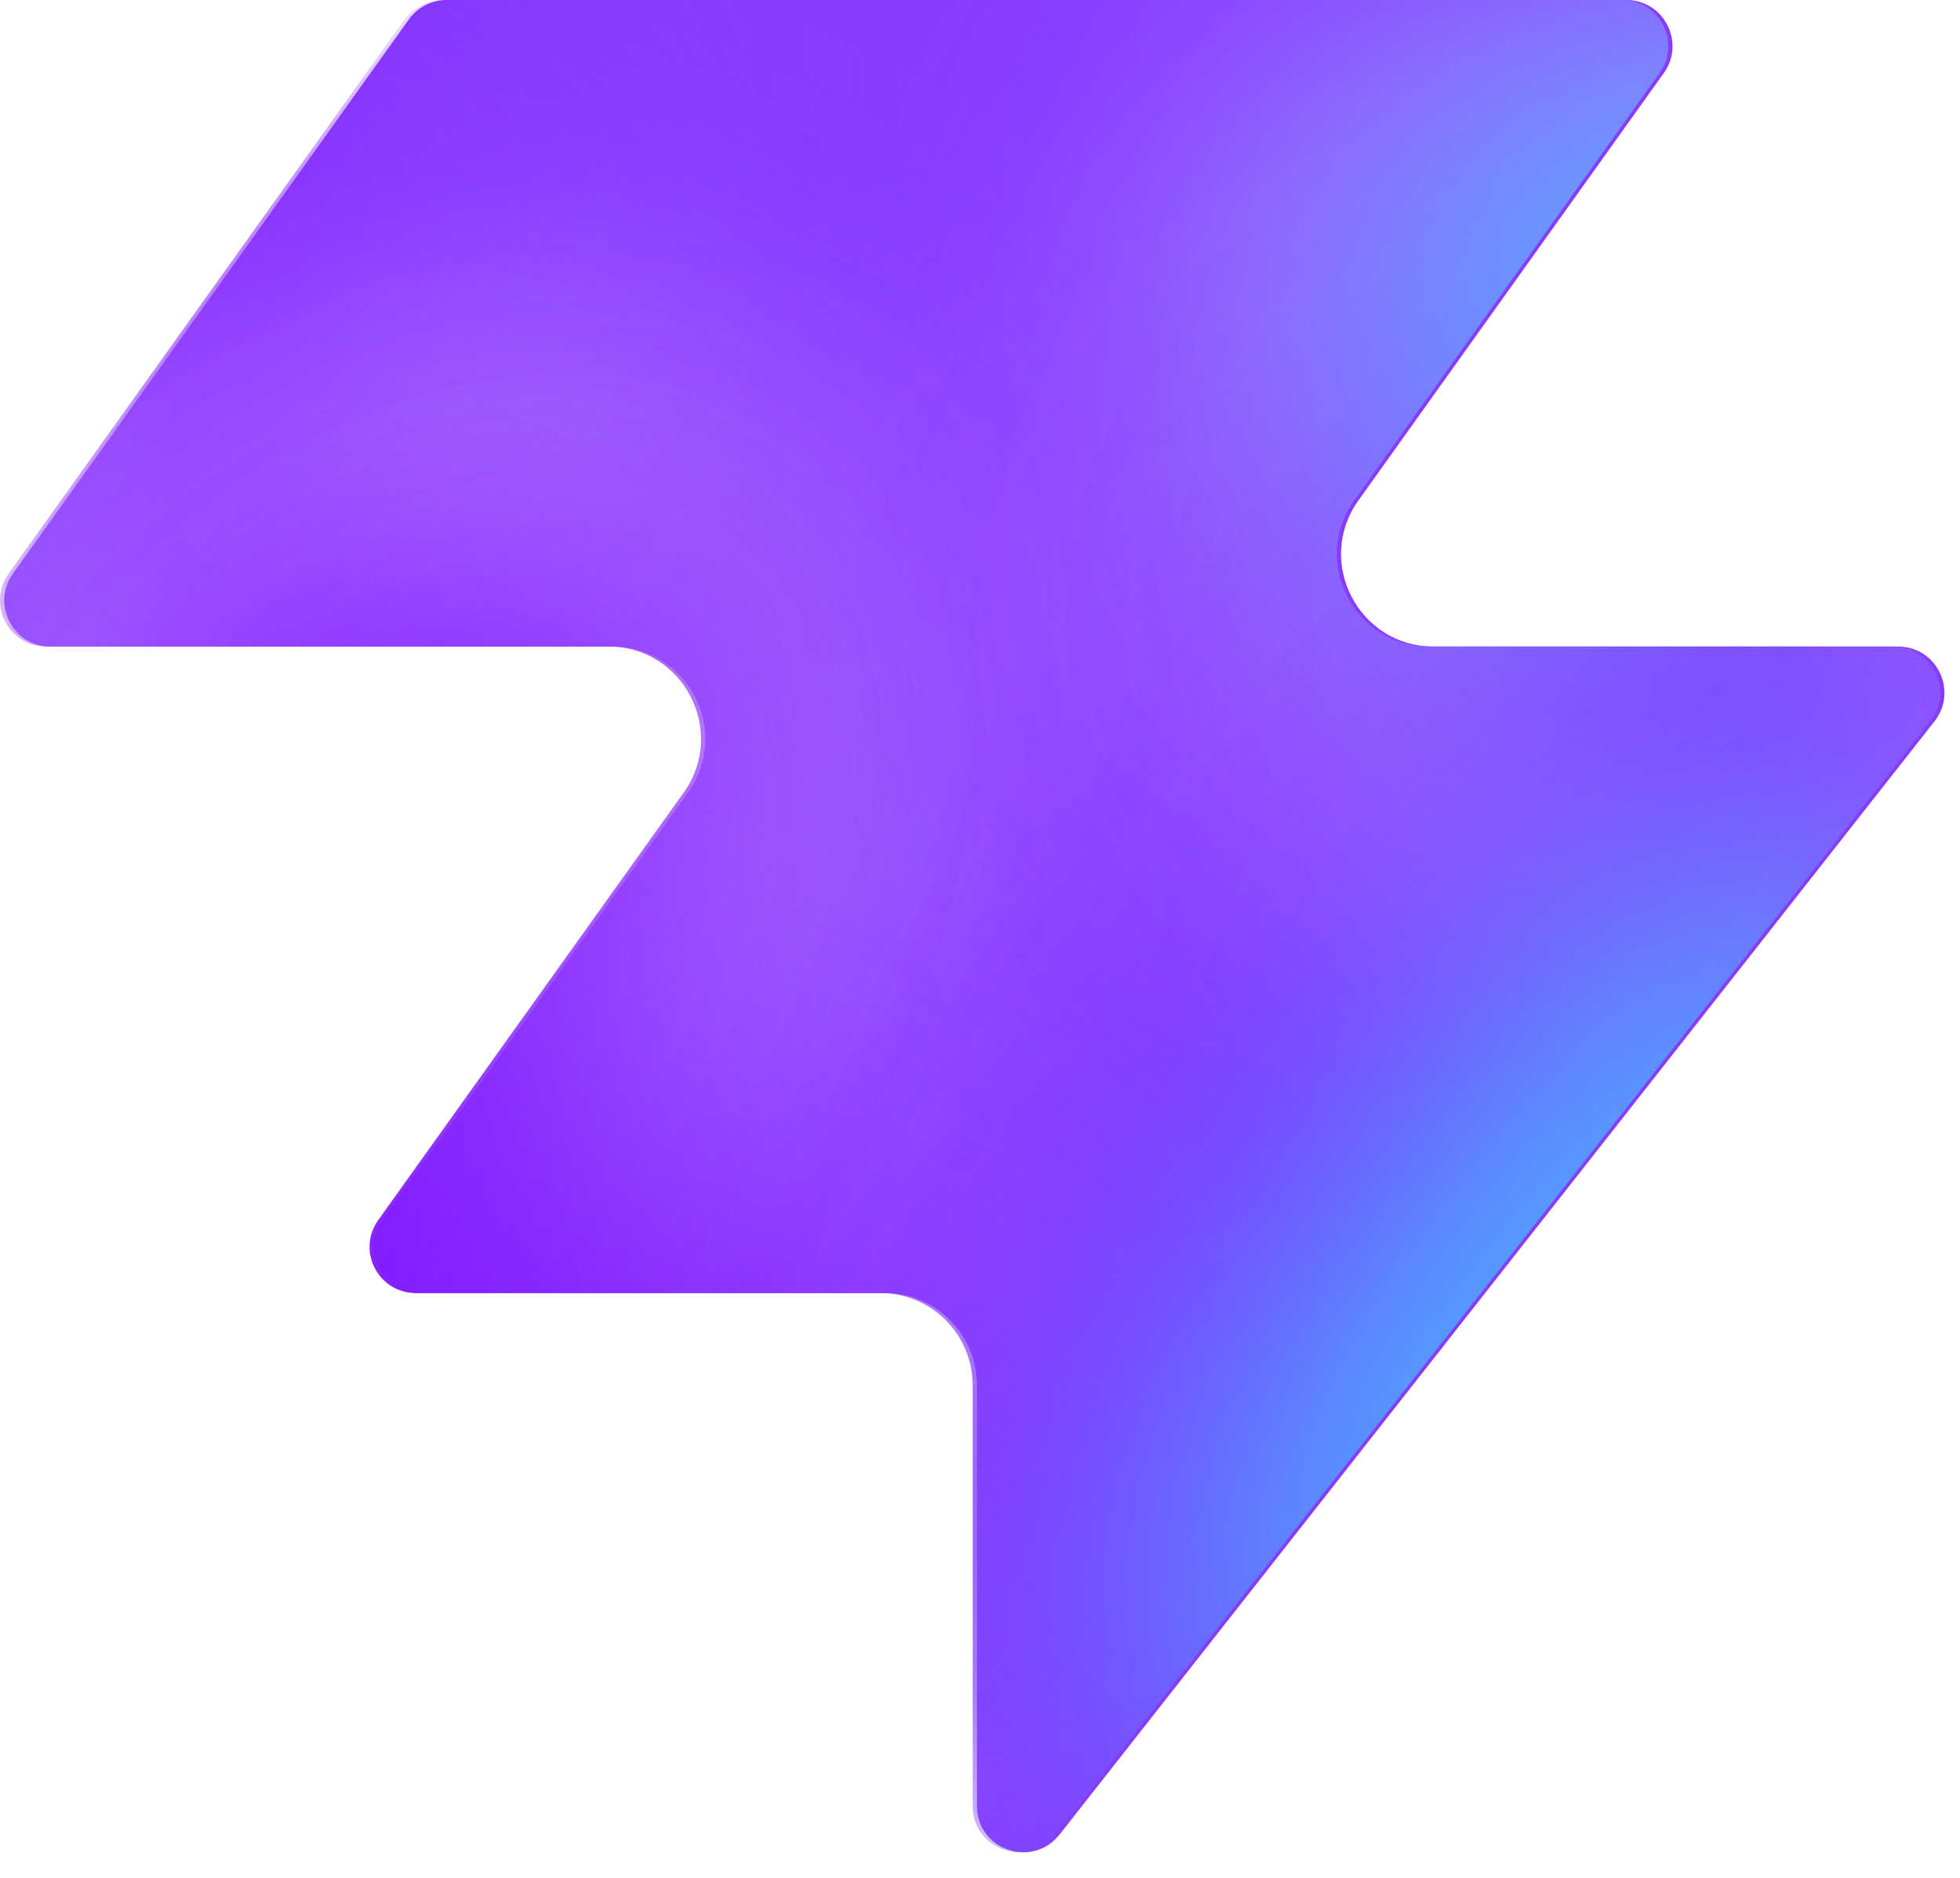
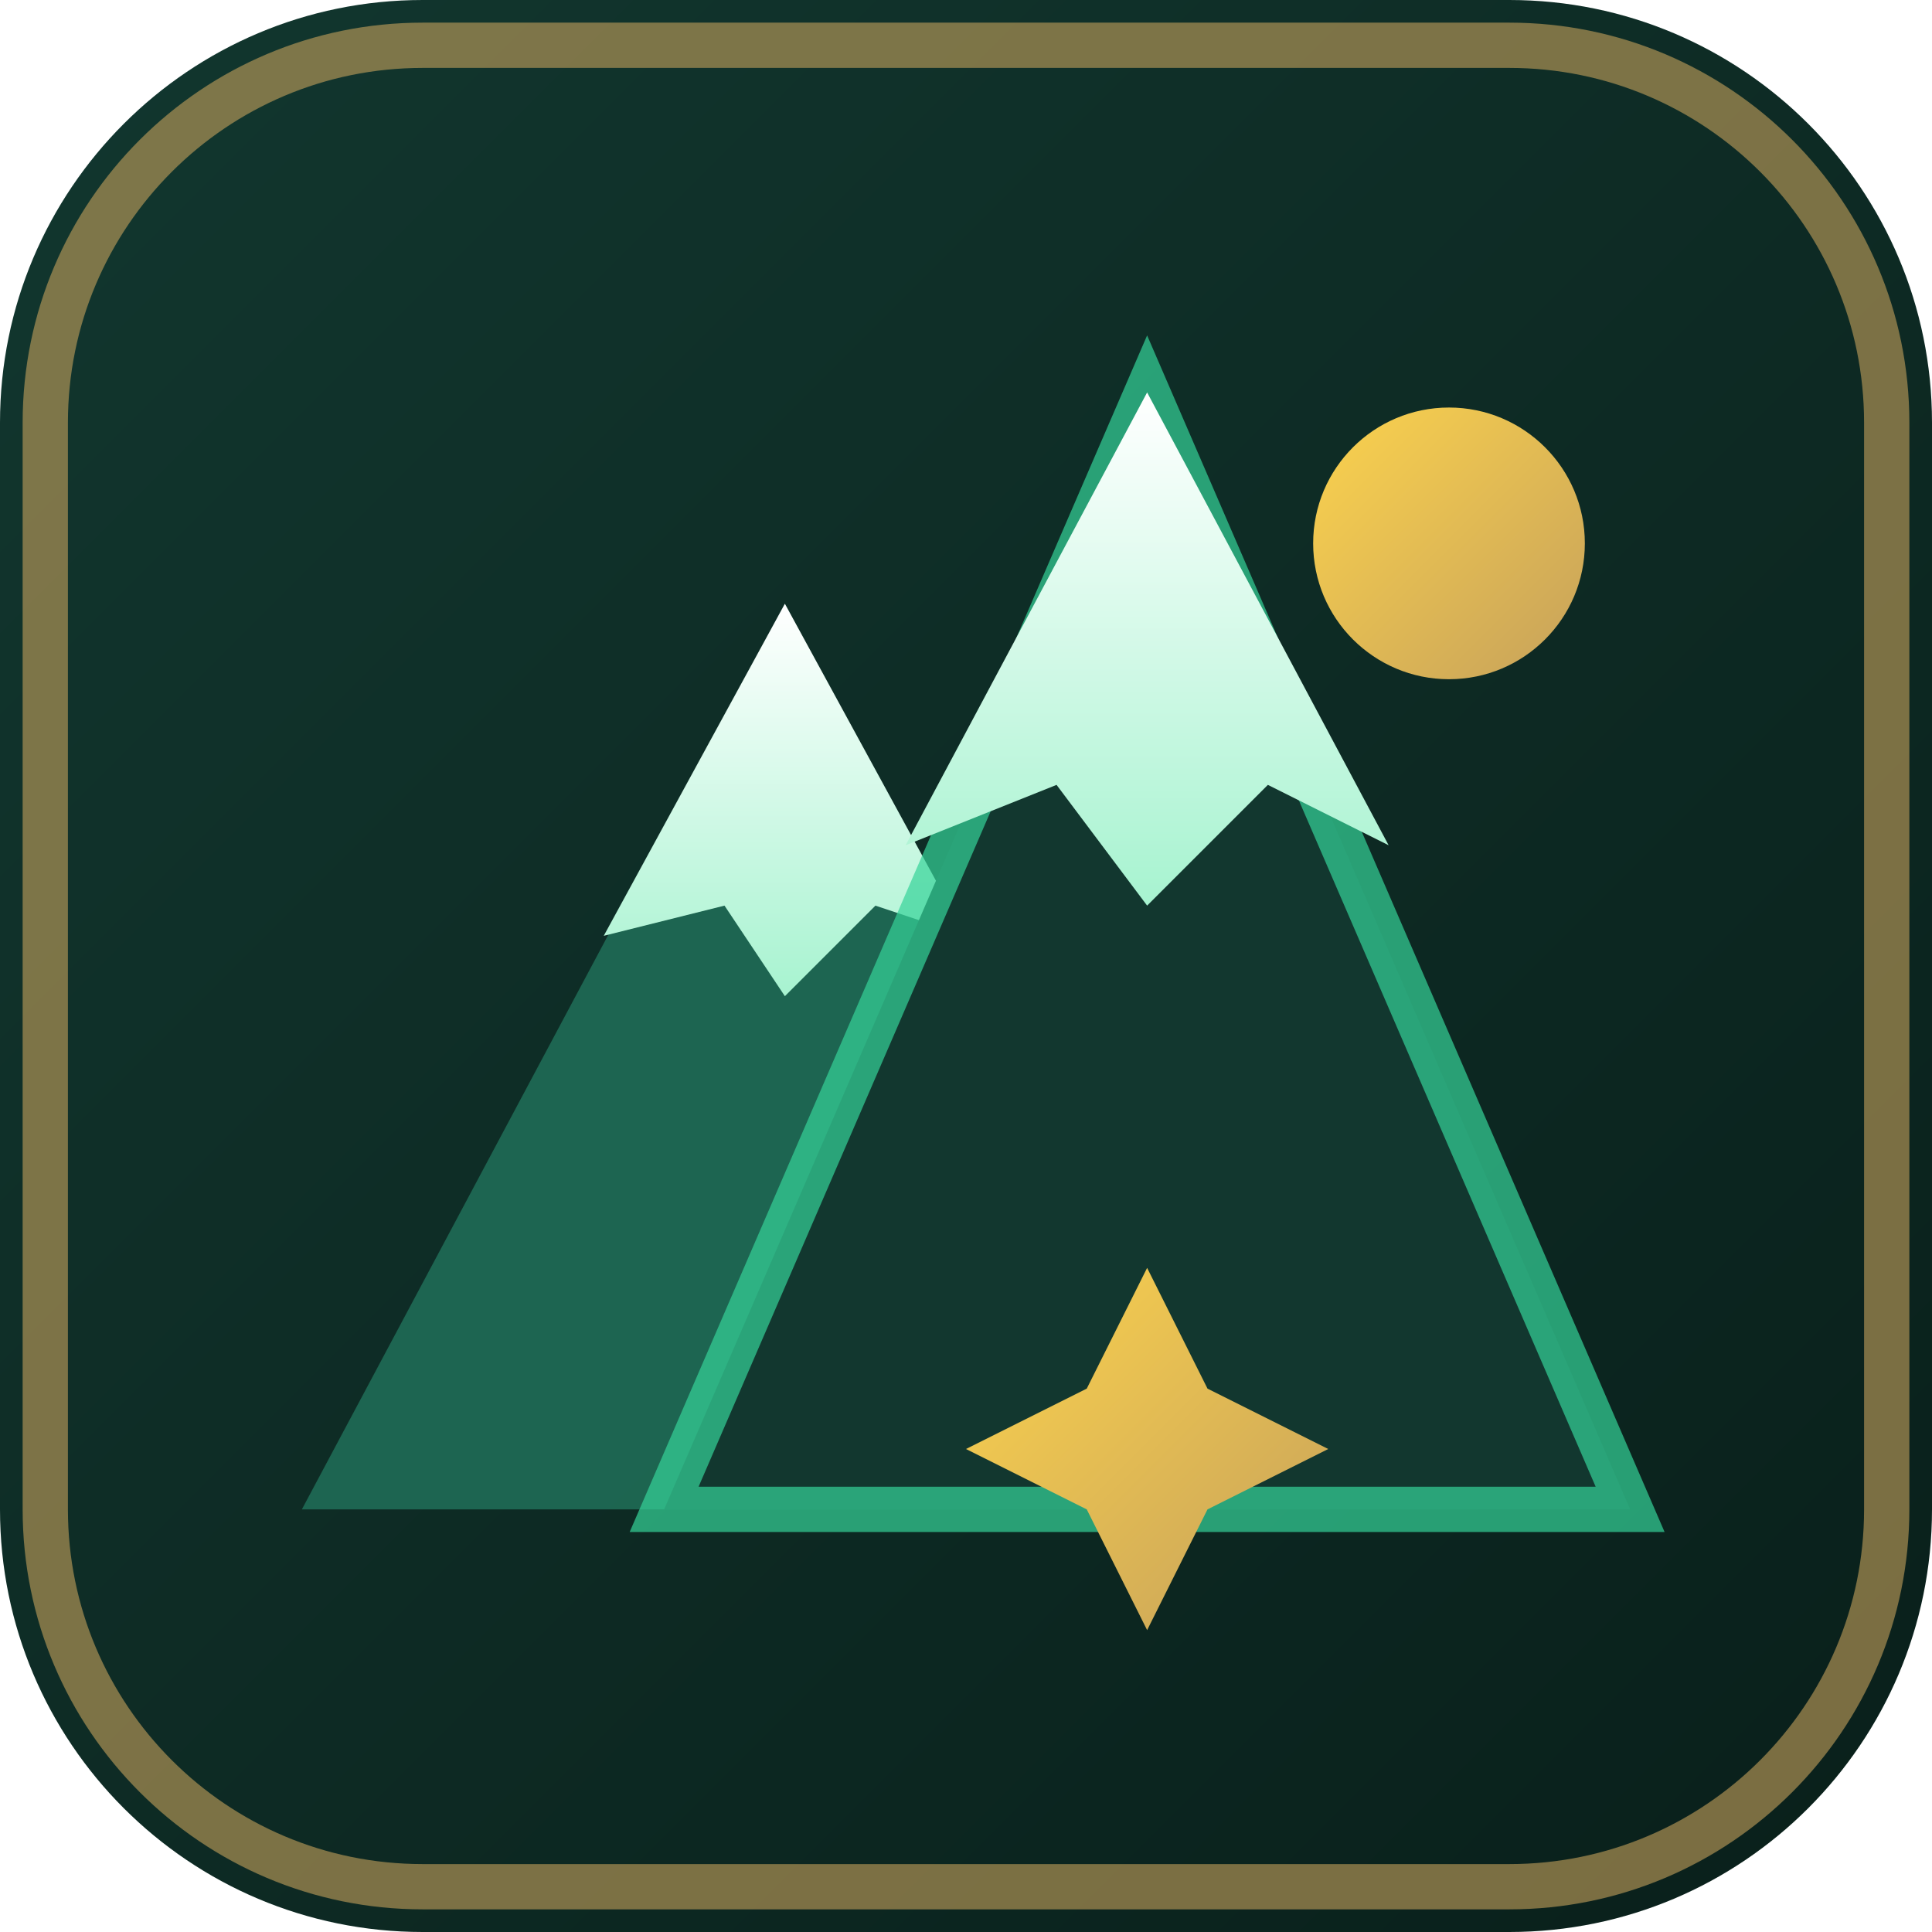
- <svg xmlns="http://www.w3.org/2000/svg" width="48" height="46" fill="none" viewBox="0 0 48 46">
-   <path fill="#863bff" d="M25.946 44.938c-.664.845-2.021.375-2.021-.698V33.937a2.26 2.26 0 0 0-2.262-2.262H10.287c-.92 0-1.456-1.04-.92-1.788l7.48-10.471c1.07-1.497 0-3.578-1.842-3.578H1.237c-.92 0-1.456-1.04-.92-1.788L10.013.474c.214-.297.556-.474.92-.474h28.894c.92 0 1.456 1.04.92 1.788l-7.48 10.471c-1.07 1.498 0 3.579 1.842 3.579h11.377c.943 0 1.473 1.088.89 1.83L25.947 44.94z" style="fill:#863bff;fill:color(display-p3 .525 .23 1);fill-opacity:1" />
-   <mask id="a" width="48" height="46" x="0" y="0" maskUnits="userSpaceOnUse" style="mask-type:alpha">
-     <path fill="#000" d="M25.842 44.938c-.664.844-2.021.375-2.021-.698V33.937a2.26 2.26 0 0 0-2.262-2.262H10.183c-.92 0-1.456-1.04-.92-1.788l7.48-10.471c1.07-1.498 0-3.579-1.842-3.579H1.133c-.92 0-1.456-1.04-.92-1.787L9.91.473c.214-.297.556-.474.92-.474h28.894c.92 0 1.456 1.04.92 1.788l-7.48 10.471c-1.07 1.498 0 3.578 1.842 3.578h11.377c.943 0 1.473 1.088.89 1.832L25.843 44.94z" style="fill:#000;fill-opacity:1" />
-   </mask>
-   <g mask="url(#a)">
-     <g filter="url(#b)">
-       <ellipse cx="5.508" cy="14.704" fill="#ede6ff" rx="5.508" ry="14.704" style="fill:#ede6ff;fill:color(display-p3 .927 .903 1);fill-opacity:1" transform="matrix(.00324 1 1 -.00324 -4.47 31.516)" />
-     </g>
-     <g filter="url(#c)">
-       <ellipse cx="10.399" cy="29.851" fill="#ede6ff" rx="10.399" ry="29.851" style="fill:#ede6ff;fill:color(display-p3 .927 .903 1);fill-opacity:1" transform="matrix(.00324 1 1 -.00324 -39.328 7.883)" />
-     </g>
-     <g filter="url(#d)">
-       <ellipse cx="5.508" cy="30.487" fill="#7e14ff" rx="5.508" ry="30.487" style="fill:#7e14ff;fill:color(display-p3 .492 .077 1);fill-opacity:1" transform="rotate(89.814 -25.913 -14.639)scale(1 -1)" />
-     </g>
-     <g filter="url(#e)">
-       <ellipse cx="5.508" cy="30.599" fill="#7e14ff" rx="5.508" ry="30.599" style="fill:#7e14ff;fill:color(display-p3 .492 .077 1);fill-opacity:1" transform="rotate(89.814 -32.644 -3.334)scale(1 -1)" />
-     </g>
-     <g filter="url(#f)">
-       <ellipse cx="5.508" cy="30.599" fill="#7e14ff" rx="5.508" ry="30.599" style="fill:#7e14ff;fill:color(display-p3 .492 .077 1);fill-opacity:1" transform="matrix(.00324 1 1 -.00324 -34.34 30.47)" />
-     </g>
-     <g filter="url(#g)">
-       <ellipse cx="14.072" cy="22.078" fill="#ede6ff" rx="14.072" ry="22.078" style="fill:#ede6ff;fill:color(display-p3 .927 .903 1);fill-opacity:1" transform="rotate(93.35 24.506 48.493)scale(-1 1)" />
-     </g>
-     <g filter="url(#h)">
-       <ellipse cx="3.47" cy="21.501" fill="#7e14ff" rx="3.47" ry="21.501" style="fill:#7e14ff;fill:color(display-p3 .492 .077 1);fill-opacity:1" transform="rotate(89.009 28.708 47.59)scale(-1 1)" />
-     </g>
-     <g filter="url(#i)">
-       <ellipse cx="3.47" cy="21.501" fill="#7e14ff" rx="3.47" ry="21.501" style="fill:#7e14ff;fill:color(display-p3 .492 .077 1);fill-opacity:1" transform="rotate(89.009 28.708 47.59)scale(-1 1)" />
-     </g>
-     <g filter="url(#j)">
-       <ellipse cx=".387" cy="8.972" fill="#7e14ff" rx="4.407" ry="29.108" style="fill:#7e14ff;fill:color(display-p3 .492 .077 1);fill-opacity:1" transform="rotate(39.51 .387 8.972)" />
-     </g>
-     <g filter="url(#k)">
-       <ellipse cx="47.523" cy="-6.092" fill="#7e14ff" rx="4.407" ry="29.108" style="fill:#7e14ff;fill:color(display-p3 .492 .077 1);fill-opacity:1" transform="rotate(37.892 47.523 -6.092)" />
-     </g>
-     <g filter="url(#l)">
-       <ellipse cx="41.412" cy="6.333" fill="#47bfff" rx="5.971" ry="9.665" style="fill:#47bfff;fill:color(display-p3 .28 .748 1);fill-opacity:1" transform="rotate(37.892 41.412 6.333)" />
-     </g>
-     <g filter="url(#m)">
-       <ellipse cx="-1.879" cy="38.332" fill="#7e14ff" rx="4.407" ry="29.108" style="fill:#7e14ff;fill:color(display-p3 .492 .077 1);fill-opacity:1" transform="rotate(37.892 -1.88 38.332)" />
-     </g>
-     <g filter="url(#n)">
-       <ellipse cx="-1.879" cy="38.332" fill="#7e14ff" rx="4.407" ry="29.108" style="fill:#7e14ff;fill:color(display-p3 .492 .077 1);fill-opacity:1" transform="rotate(37.892 -1.88 38.332)" />
-     </g>
-     <g filter="url(#o)">
-       <ellipse cx="35.651" cy="29.907" fill="#7e14ff" rx="4.407" ry="29.108" style="fill:#7e14ff;fill:color(display-p3 .492 .077 1);fill-opacity:1" transform="rotate(37.892 35.651 29.907)" />
-     </g>
-     <g filter="url(#p)">
-       <ellipse cx="38.418" cy="32.4" fill="#47bfff" rx="5.971" ry="15.297" style="fill:#47bfff;fill:color(display-p3 .28 .748 1);fill-opacity:1" transform="rotate(37.892 38.418 32.4)" />
-     </g>
-   </g>
+ <svg xmlns="http://www.w3.org/2000/svg" viewBox="0 0 64 64" width="64" height="64">
  <defs>
-     <filter id="b" width="60.045" height="41.654" x="-19.77" y="16.149" color-interpolation-filters="sRGB" filterUnits="userSpaceOnUse">
-       <feFlood flood-opacity="0" result="BackgroundImageFix" />
-       <feBlend in="SourceGraphic" in2="BackgroundImageFix" result="shape" />
-       <feGaussianBlur result="effect1_foregroundBlur_2002_17158" stdDeviation="7.659" />
-     </filter>
-     <filter id="c" width="90.34" height="51.437" x="-54.613" y="-7.533" color-interpolation-filters="sRGB" filterUnits="userSpaceOnUse">
-       <feFlood flood-opacity="0" result="BackgroundImageFix" />
-       <feBlend in="SourceGraphic" in2="BackgroundImageFix" result="shape" />
-       <feGaussianBlur result="effect1_foregroundBlur_2002_17158" stdDeviation="7.659" />
-     </filter>
-     <filter id="d" width="79.355" height="29.4" x="-49.64" y="2.03" color-interpolation-filters="sRGB" filterUnits="userSpaceOnUse">
-       <feFlood flood-opacity="0" result="BackgroundImageFix" />
-       <feBlend in="SourceGraphic" in2="BackgroundImageFix" result="shape" />
-       <feGaussianBlur result="effect1_foregroundBlur_2002_17158" stdDeviation="4.596" />
-     </filter>
-     <filter id="e" width="79.579" height="29.4" x="-45.045" y="20.029" color-interpolation-filters="sRGB" filterUnits="userSpaceOnUse">
-       <feFlood flood-opacity="0" result="BackgroundImageFix" />
-       <feBlend in="SourceGraphic" in2="BackgroundImageFix" result="shape" />
-       <feGaussianBlur result="effect1_foregroundBlur_2002_17158" stdDeviation="4.596" />
-     </filter>
-     <filter id="f" width="79.579" height="29.4" x="-43.513" y="21.178" color-interpolation-filters="sRGB" filterUnits="userSpaceOnUse">
-       <feFlood flood-opacity="0" result="BackgroundImageFix" />
-       <feBlend in="SourceGraphic" in2="BackgroundImageFix" result="shape" />
-       <feGaussianBlur result="effect1_foregroundBlur_2002_17158" stdDeviation="4.596" />
-     </filter>
-     <filter id="g" width="74.749" height="58.852" x="15.756" y="-17.901" color-interpolation-filters="sRGB" filterUnits="userSpaceOnUse">
-       <feFlood flood-opacity="0" result="BackgroundImageFix" />
-       <feBlend in="SourceGraphic" in2="BackgroundImageFix" result="shape" />
-       <feGaussianBlur result="effect1_foregroundBlur_2002_17158" stdDeviation="7.659" />
-     </filter>
-     <filter id="h" width="61.377" height="25.362" x="23.548" y="2.284" color-interpolation-filters="sRGB" filterUnits="userSpaceOnUse">
-       <feFlood flood-opacity="0" result="BackgroundImageFix" />
-       <feBlend in="SourceGraphic" in2="BackgroundImageFix" result="shape" />
-       <feGaussianBlur result="effect1_foregroundBlur_2002_17158" stdDeviation="4.596" />
-     </filter>
-     <filter id="i" width="61.377" height="25.362" x="23.548" y="2.284" color-interpolation-filters="sRGB" filterUnits="userSpaceOnUse">
-       <feFlood flood-opacity="0" result="BackgroundImageFix" />
-       <feBlend in="SourceGraphic" in2="BackgroundImageFix" result="shape" />
-       <feGaussianBlur result="effect1_foregroundBlur_2002_17158" stdDeviation="4.596" />
-     </filter>
-     <filter id="j" width="56.045" height="63.649" x="-27.636" y="-22.853" color-interpolation-filters="sRGB" filterUnits="userSpaceOnUse">
-       <feFlood flood-opacity="0" result="BackgroundImageFix" />
-       <feBlend in="SourceGraphic" in2="BackgroundImageFix" result="shape" />
-       <feGaussianBlur result="effect1_foregroundBlur_2002_17158" stdDeviation="4.596" />
-     </filter>
-     <filter id="k" width="54.814" height="64.646" x="20.116" y="-38.415" color-interpolation-filters="sRGB" filterUnits="userSpaceOnUse">
-       <feFlood flood-opacity="0" result="BackgroundImageFix" />
-       <feBlend in="SourceGraphic" in2="BackgroundImageFix" result="shape" />
-       <feGaussianBlur result="effect1_foregroundBlur_2002_17158" stdDeviation="4.596" />
-     </filter>
-     <filter id="l" width="33.541" height="35.313" x="24.641" y="-11.323" color-interpolation-filters="sRGB" filterUnits="userSpaceOnUse">
-       <feFlood flood-opacity="0" result="BackgroundImageFix" />
-       <feBlend in="SourceGraphic" in2="BackgroundImageFix" result="shape" />
-       <feGaussianBlur result="effect1_foregroundBlur_2002_17158" stdDeviation="4.596" />
-     </filter>
-     <filter id="m" width="54.814" height="64.646" x="-29.286" y="6.009" color-interpolation-filters="sRGB" filterUnits="userSpaceOnUse">
-       <feFlood flood-opacity="0" result="BackgroundImageFix" />
-       <feBlend in="SourceGraphic" in2="BackgroundImageFix" result="shape" />
-       <feGaussianBlur result="effect1_foregroundBlur_2002_17158" stdDeviation="4.596" />
-     </filter>
-     <filter id="n" width="54.814" height="64.646" x="-29.286" y="6.009" color-interpolation-filters="sRGB" filterUnits="userSpaceOnUse">
-       <feFlood flood-opacity="0" result="BackgroundImageFix" />
-       <feBlend in="SourceGraphic" in2="BackgroundImageFix" result="shape" />
-       <feGaussianBlur result="effect1_foregroundBlur_2002_17158" stdDeviation="4.596" />
-     </filter>
-     <filter id="o" width="54.814" height="64.646" x="8.244" y="-2.416" color-interpolation-filters="sRGB" filterUnits="userSpaceOnUse">
-       <feFlood flood-opacity="0" result="BackgroundImageFix" />
-       <feBlend in="SourceGraphic" in2="BackgroundImageFix" result="shape" />
-       <feGaussianBlur result="effect1_foregroundBlur_2002_17158" stdDeviation="4.596" />
-     </filter>
-     <filter id="p" width="39.409" height="43.623" x="18.713" y="10.588" color-interpolation-filters="sRGB" filterUnits="userSpaceOnUse">
-       <feFlood flood-opacity="0" result="BackgroundImageFix" />
-       <feBlend in="SourceGraphic" in2="BackgroundImageFix" result="shape" />
-       <feGaussianBlur result="effect1_foregroundBlur_2002_17158" stdDeviation="4.596" />
-     </filter>
+     <linearGradient id="himBg" x1="0%" y1="0%" x2="100%" y2="100%">
+       <stop offset="0%" stop-color="#12372F" />
+       <stop offset="100%" stop-color="#091f1a" />
+     </linearGradient>
+     <linearGradient id="peakGold" x1="0%" y1="0%" x2="100%" y2="100%">
+       <stop offset="0%" stop-color="#FCD34D" />
+       <stop offset="100%" stop-color="#C6A15B" />
+     </linearGradient>
+     <linearGradient id="snowGrad" x1="0%" y1="0%" x2="0%" y2="100%">
+       <stop offset="0%" stop-color="#FFFFFF" />
+       <stop offset="100%" stop-color="#A7F3D0" />
+     </linearGradient>
  </defs>
+   <rect width="64" height="64" rx="14" fill="url(#himBg)" />
+   <rect x="1.5" y="1.5" width="61" height="61" rx="12.5" fill="none" stroke="#C6A15B" stroke-width="1.5" opacity="0.6" />
+   <polygon points="10,50 26,20 42,50" fill="#1F6B55" opacity="0.9" />
+   <polygon points="26,20 20,31 24,30 26,33 29,30 32,31" fill="url(#snowGrad)" />
+   <polygon points="22,50 38,13 54,50" fill="#12372F" />
+   <polygon points="22,50 38,13 54,50" fill="none" stroke="#34D399" stroke-width="1.5" opacity="0.7" />
+   <polygon points="38,13 30,28 35,26 38,30 42,26 46,28" fill="url(#snowGrad)" />
+   <circle cx="48" cy="18" r="4.5" fill="url(#peakGold)" />
+   <path d="M38 42 L40 46 L44 48 L40 50 L38 54 L36 50 L32 48 L36 46 Z" fill="url(#peakGold)" />
</svg>
